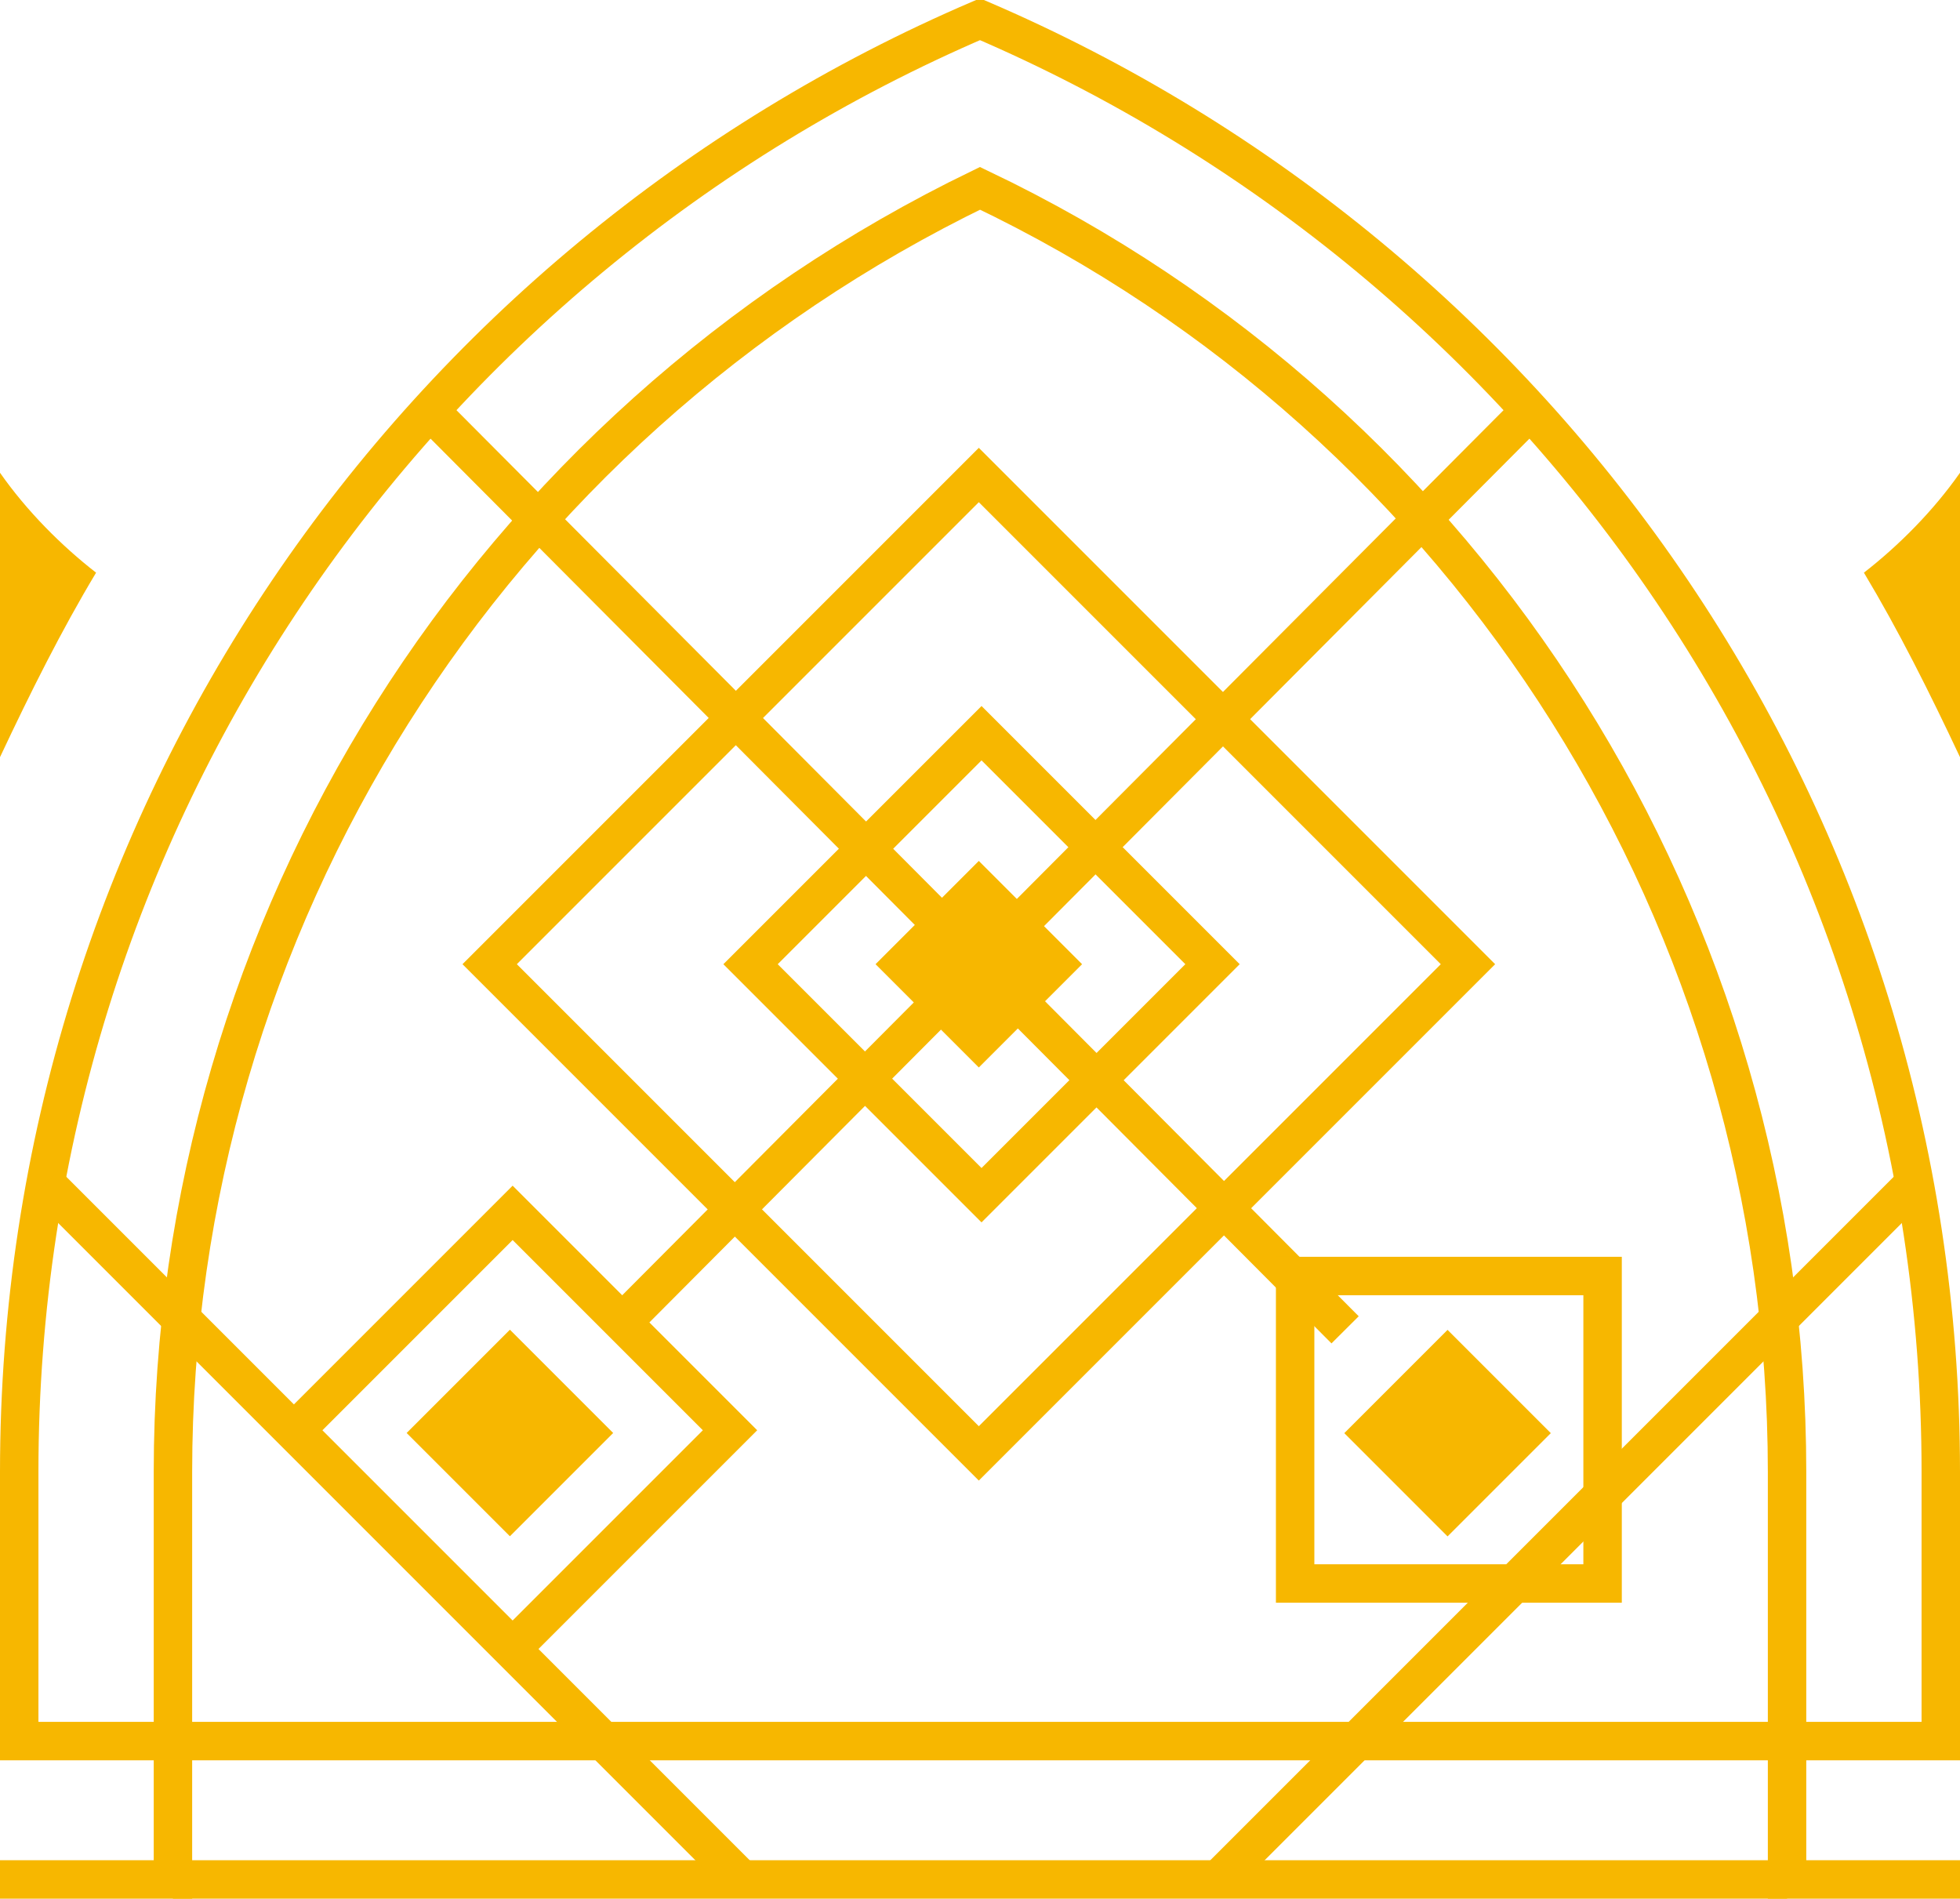
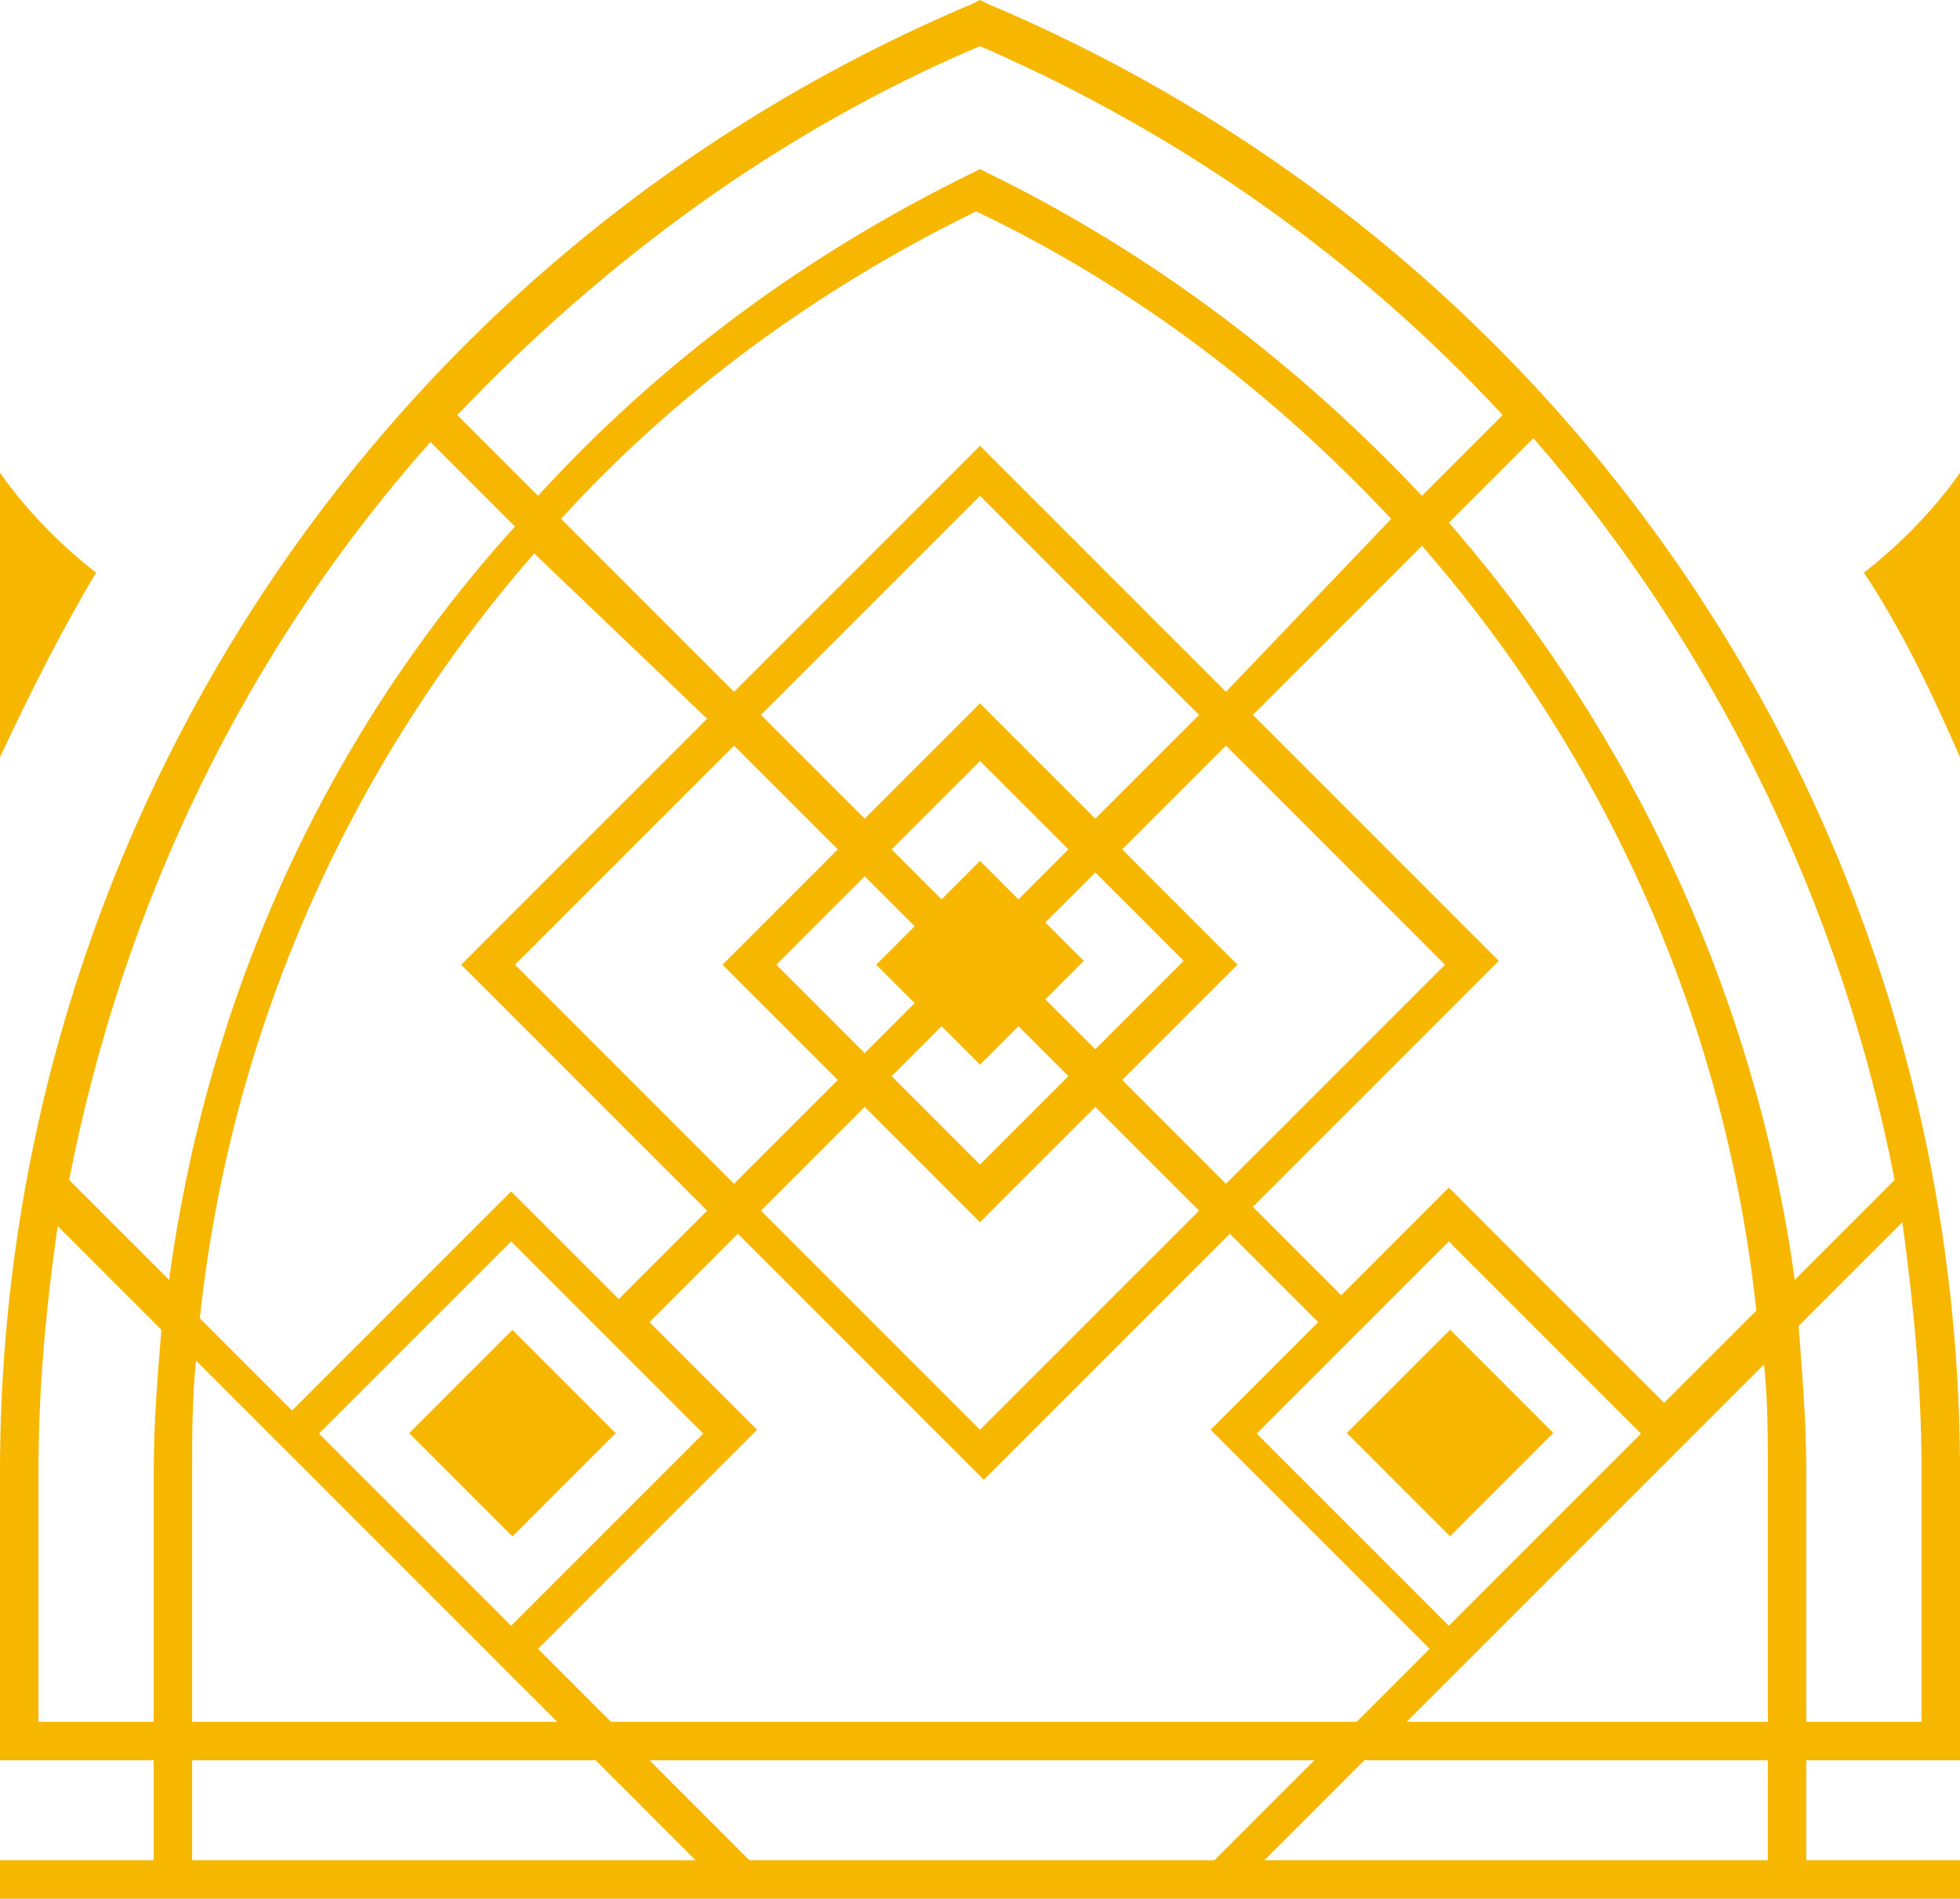
<svg xmlns="http://www.w3.org/2000/svg" version="1.0" id="Layer_1" x="0px" y="0px" viewBox="0 0 51 49.4" style="enable-background:new 0 0 51 49.4;" xml:space="preserve">
  <style type="text/css">
- 	.st0{fill:none;stroke:#F7B700;stroke-miterlimit:10;}
- 	.st1{fill:#F7B700;}
+ 	.st0{fill:#F7B700;}
</style>
-   <path class="st0" d="M50.5,38.3v7h-50v-7c0-17,10.3-31.5,25-37.8C40.2,6.8,50.5,21.3,50.5,38.3z" />
-   <path class="st0" d="M0,48.9h4.5V38.3c0-14.3,8.2-27.2,21-33.4c12.8,6.1,21,19.1,21,33.4v10.6H51" />
-   <polyline class="st0" points="46.5,48.9 32.6,48.9 18.4,48.9 4.5,48.9 " />
-   <rect x="16.5" y="16.1" transform="matrix(0.7071 0.7071 -0.7071 0.7071 25.1863 -10.6924)" class="st0" width="18" height="18" />
-   <line class="st0" x1="16" y1="34.6" x2="40" y2="10.5" />
-   <line class="st0" x1="11" y1="10.5" x2="35" y2="34.6" />
-   <polyline class="st0" points="1.2,30.8 15.7,45.3 19.3,48.9 " />
-   <polyline class="st0" points="31.7,48.9 35.3,45.3 49.8,30.8 " />
-   <rect x="21.3" y="20.8" transform="matrix(0.7071 0.7071 -0.7071 0.7071 25.1863 -10.6924)" class="st0" width="8.5" height="8.5" />
-   <rect x="9.3" y="33.2" transform="matrix(0.7071 0.7071 -0.7071 0.7071 30.2384 1.5046)" class="st0" width="8" height="8" />
-   <rect x="33.7" y="33.2" transform="matr/Users/mad-iwad/Documents/assets/artwork/border-01.svgix(0.707 0.707 -0.707 0.707 37.383 -15.745)" class="st0" width="8" height="8" />
-   <path class="st1" d="M51,12.3v7.4c-0.8-1.7-1.6-3.3-2.5-4.8C49.4,14.2,50.3,13.3,51,12.3z" />
-   <path class="st1" d="M0,12.3l0,7.4c0.8-1.7,1.6-3.3,2.5-4.8C1.6,14.2,0.7,13.3,0,12.3z" />
-   <rect x="23.6" y="23.2" transform="matrix(0.7071 0.7071 -0.7071 0.7071 25.1863 -10.6924)" class="st1" width="3.8" height="3.8" />
-   <rect x="11.4" y="35.4" transform="matrix(0.7071 0.7071 -0.7071 0.7071 30.2384 1.5046)" class="st1" width="3.8" height="3.8" />
-   <rect x="35.8" y="35.4" transform="matrix(0.7071 0.7071 -0.7071 0.7071 37.3832 -15.7445)" class="st1" width="3.8" height="3.8" />
+   <g>
+     <path class="st0" d="M25.7,0.1L25.5,0l-0.2,0.1C9.9,6.6,0,21.6,0,38.3v7.5h4v2.6H0v1h5v0h41v0h5v-1h-4v-2.6h4v-7.5   C51,21.6,41.1,6.6,25.7,0.1z M4,38.3v6.5H1v-6.5c0-2.2,0.2-4.3,0.5-6.4l2.7,2.7C4.1,35.8,4,37,4,38.3z M4.4,33.3l-2.6-2.6   c1.4-7.2,4.6-13.8,9.4-19.2l2.2,2.2C8.5,19.1,5.4,25.9,4.4,33.3z M14.5,44.8H5v-6.5c0-1,0-1.9,0.1-2.9L14.5,44.8z M8.3,37.3l5-5   l5,5l-5,5L8.3,37.3z M14,42.9l5.7-5.7l-2.8-2.8l2.3-2.3l6.4,6.4l6.4-6.4l2.3,2.3l-2.8,2.8l5.7,5.7l-1.9,1.9H15.9L14,42.9z    M25.5,27.7l1-1l1.3,1.3l-2.3,2.3l-2.3-2.3l1.3-1.3L25.5,27.7z M27.2,26l1-1l-1-1l1.3-1.3l2.3,2.3l-2.3,2.3L27.2,26z M26.5,23.4   l-1-1l-1,1l-1.3-1.3l2.3-2.3l2.3,2.3L26.5,23.4z M23.8,24.1l-1,1l1,1l-1.3,1.3l-2.3-2.3l2.3-2.3L23.8,24.1z M25.5,31.8l3-3l2.7,2.7   l-5.7,5.7l-5.7-5.7l2.7-2.7L25.5,31.8z M29.2,28.1l3-3l-3-3l2.7-2.7l5.7,5.7l-5.7,5.7L29.2,28.1z M28.5,21.3l-3-3l-3,3l-2.7-2.7   l5.7-5.7l5.7,5.7L28.5,21.3z M21.8,22.1l-3,3l3,3l-2.7,2.7l-5.7-5.7l5.7-5.7L21.8,22.1z M32.7,37.3l5-5l5,5l-5,5L32.7,37.3z    M37.7,30.9l-2.8,2.8l-2.3-2.3l6.4-6.4l-6.4-6.4l4.4-4.4c4.8,5.5,7.9,12.4,8.7,19.9l-2.4,2.4L37.7,30.9z M31.9,18l-6.4-6.4L19.1,18   l-4.5-4.5c3-3.3,6.7-6,10.8-8c4.2,2,7.8,4.8,10.8,8L31.9,18z M18.4,18.7l-6.4,6.4l6.4,6.4l-2.3,2.3l-2.8-2.8l-5.7,5.7l-2.4-2.4   c0.8-7.5,3.9-14.4,8.7-19.9L18.4,18.7z M5,48.4v-2.6h10.5l2.6,2.6H5z M19.5,48.4l-2.6-2.6h17.3l-2.6,2.6H19.5z M46,48.4H32.9   l2.6-2.6H46V48.4z M46,44.8h-9.4l9.3-9.3c0.1,0.9,0.1,1.9,0.1,2.9V44.8z M50,38.3v6.5h-3v-6.5c0-1.3-0.1-2.5-0.2-3.8l2.7-2.7   C49.8,34,50,36.1,50,38.3z M49.3,30.7l-2.6,2.6c-1-7.3-4.2-14.2-9-19.7l2.2-2.2C44.6,16.8,47.9,23.5,49.3,30.7z M37,12.9   c-3.2-3.4-7-6.3-11.3-8.4l-0.2-0.1l-0.2,0.1C21,6.6,17.2,9.4,14,12.9l-2.1-2.1c3.8-4,8.4-7.4,13.6-9.6c5.3,2.3,9.9,5.6,13.6,9.6   L37,12.9z" />
+     <path class="st0" d="M48.5,14.9c1,1.5,1.8,3.2,2.5,4.8v-7.4C50.3,13.3,49.4,14.2,48.5,14.9z" />
+     <path class="st0" d="M0,12.3v7.4c0.8-1.7,1.6-3.3,2.5-4.8C1.6,14.2,0.7,13.3,0,12.3z" />
+     <rect x="11.4" y="35.4" transform="matrix(0.7071 -0.7071 0.7071 0.7071 -22.4457 20.3179)" class="st0" width="3.8" height="3.8" />
+     <rect x="35.8" y="35.4" transform="matrix(0.7071 -0.7071 0.7071 0.7071 -15.3009 37.5664)" class="st0" width="3.8" height="3.8" />
+   </g>
</svg>
